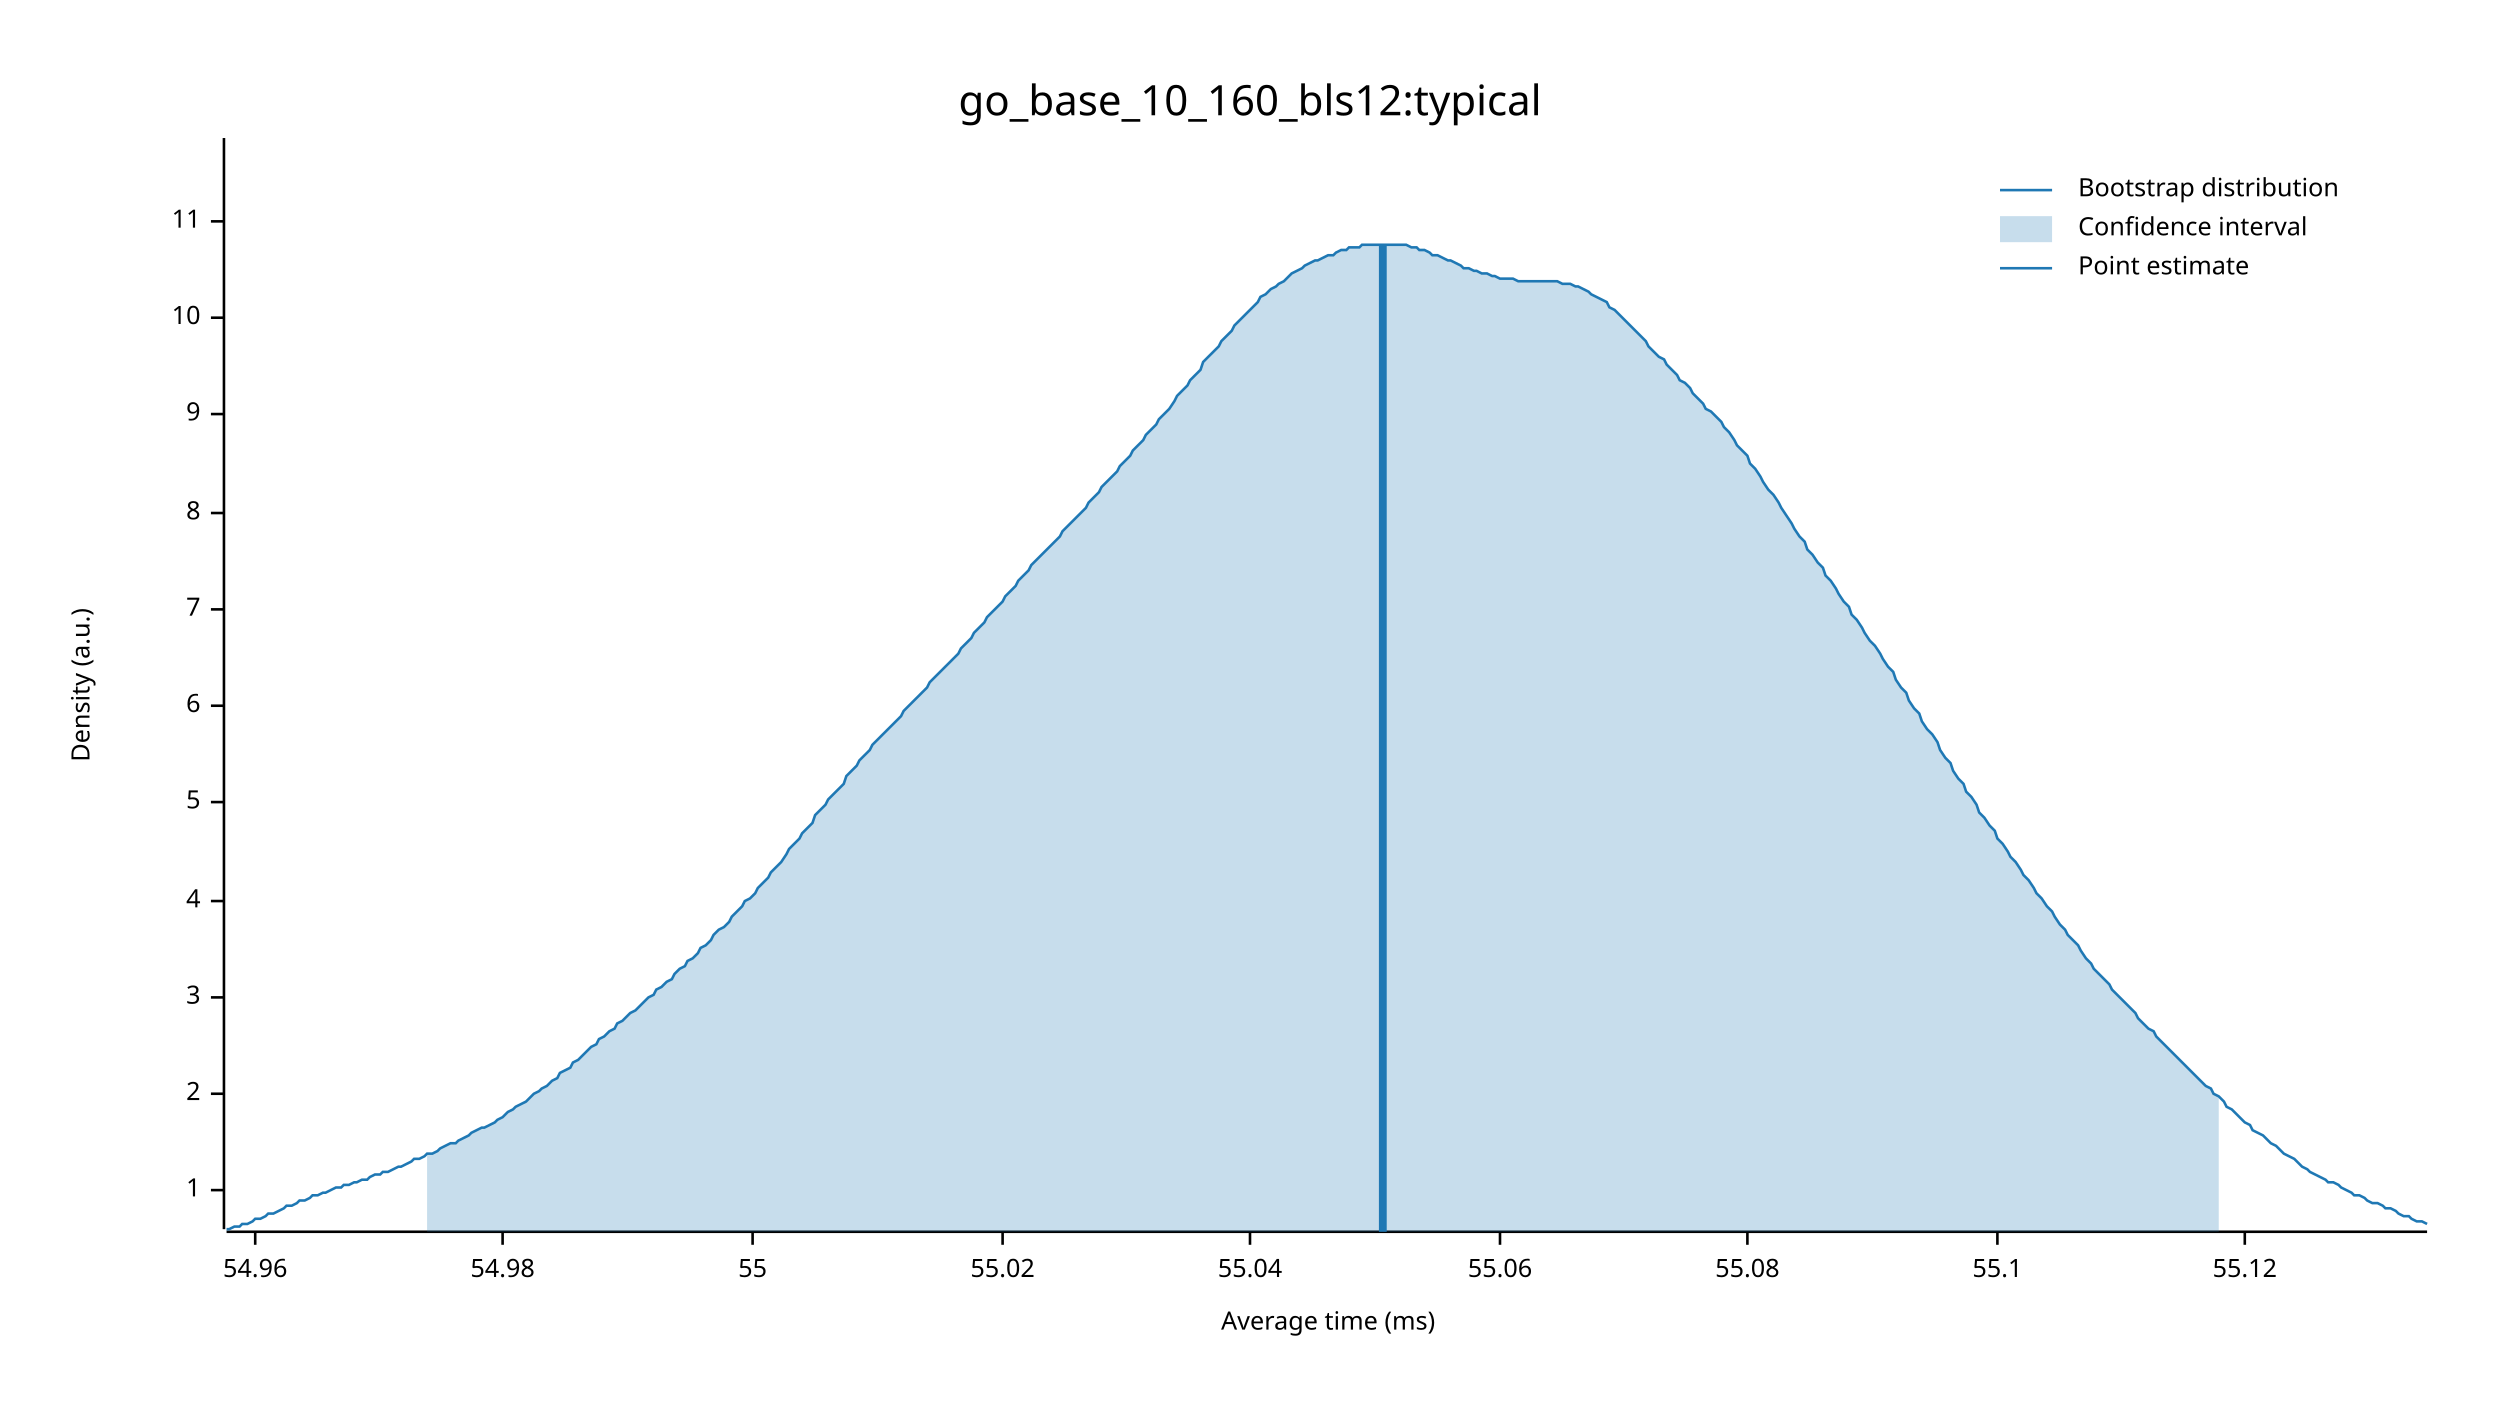
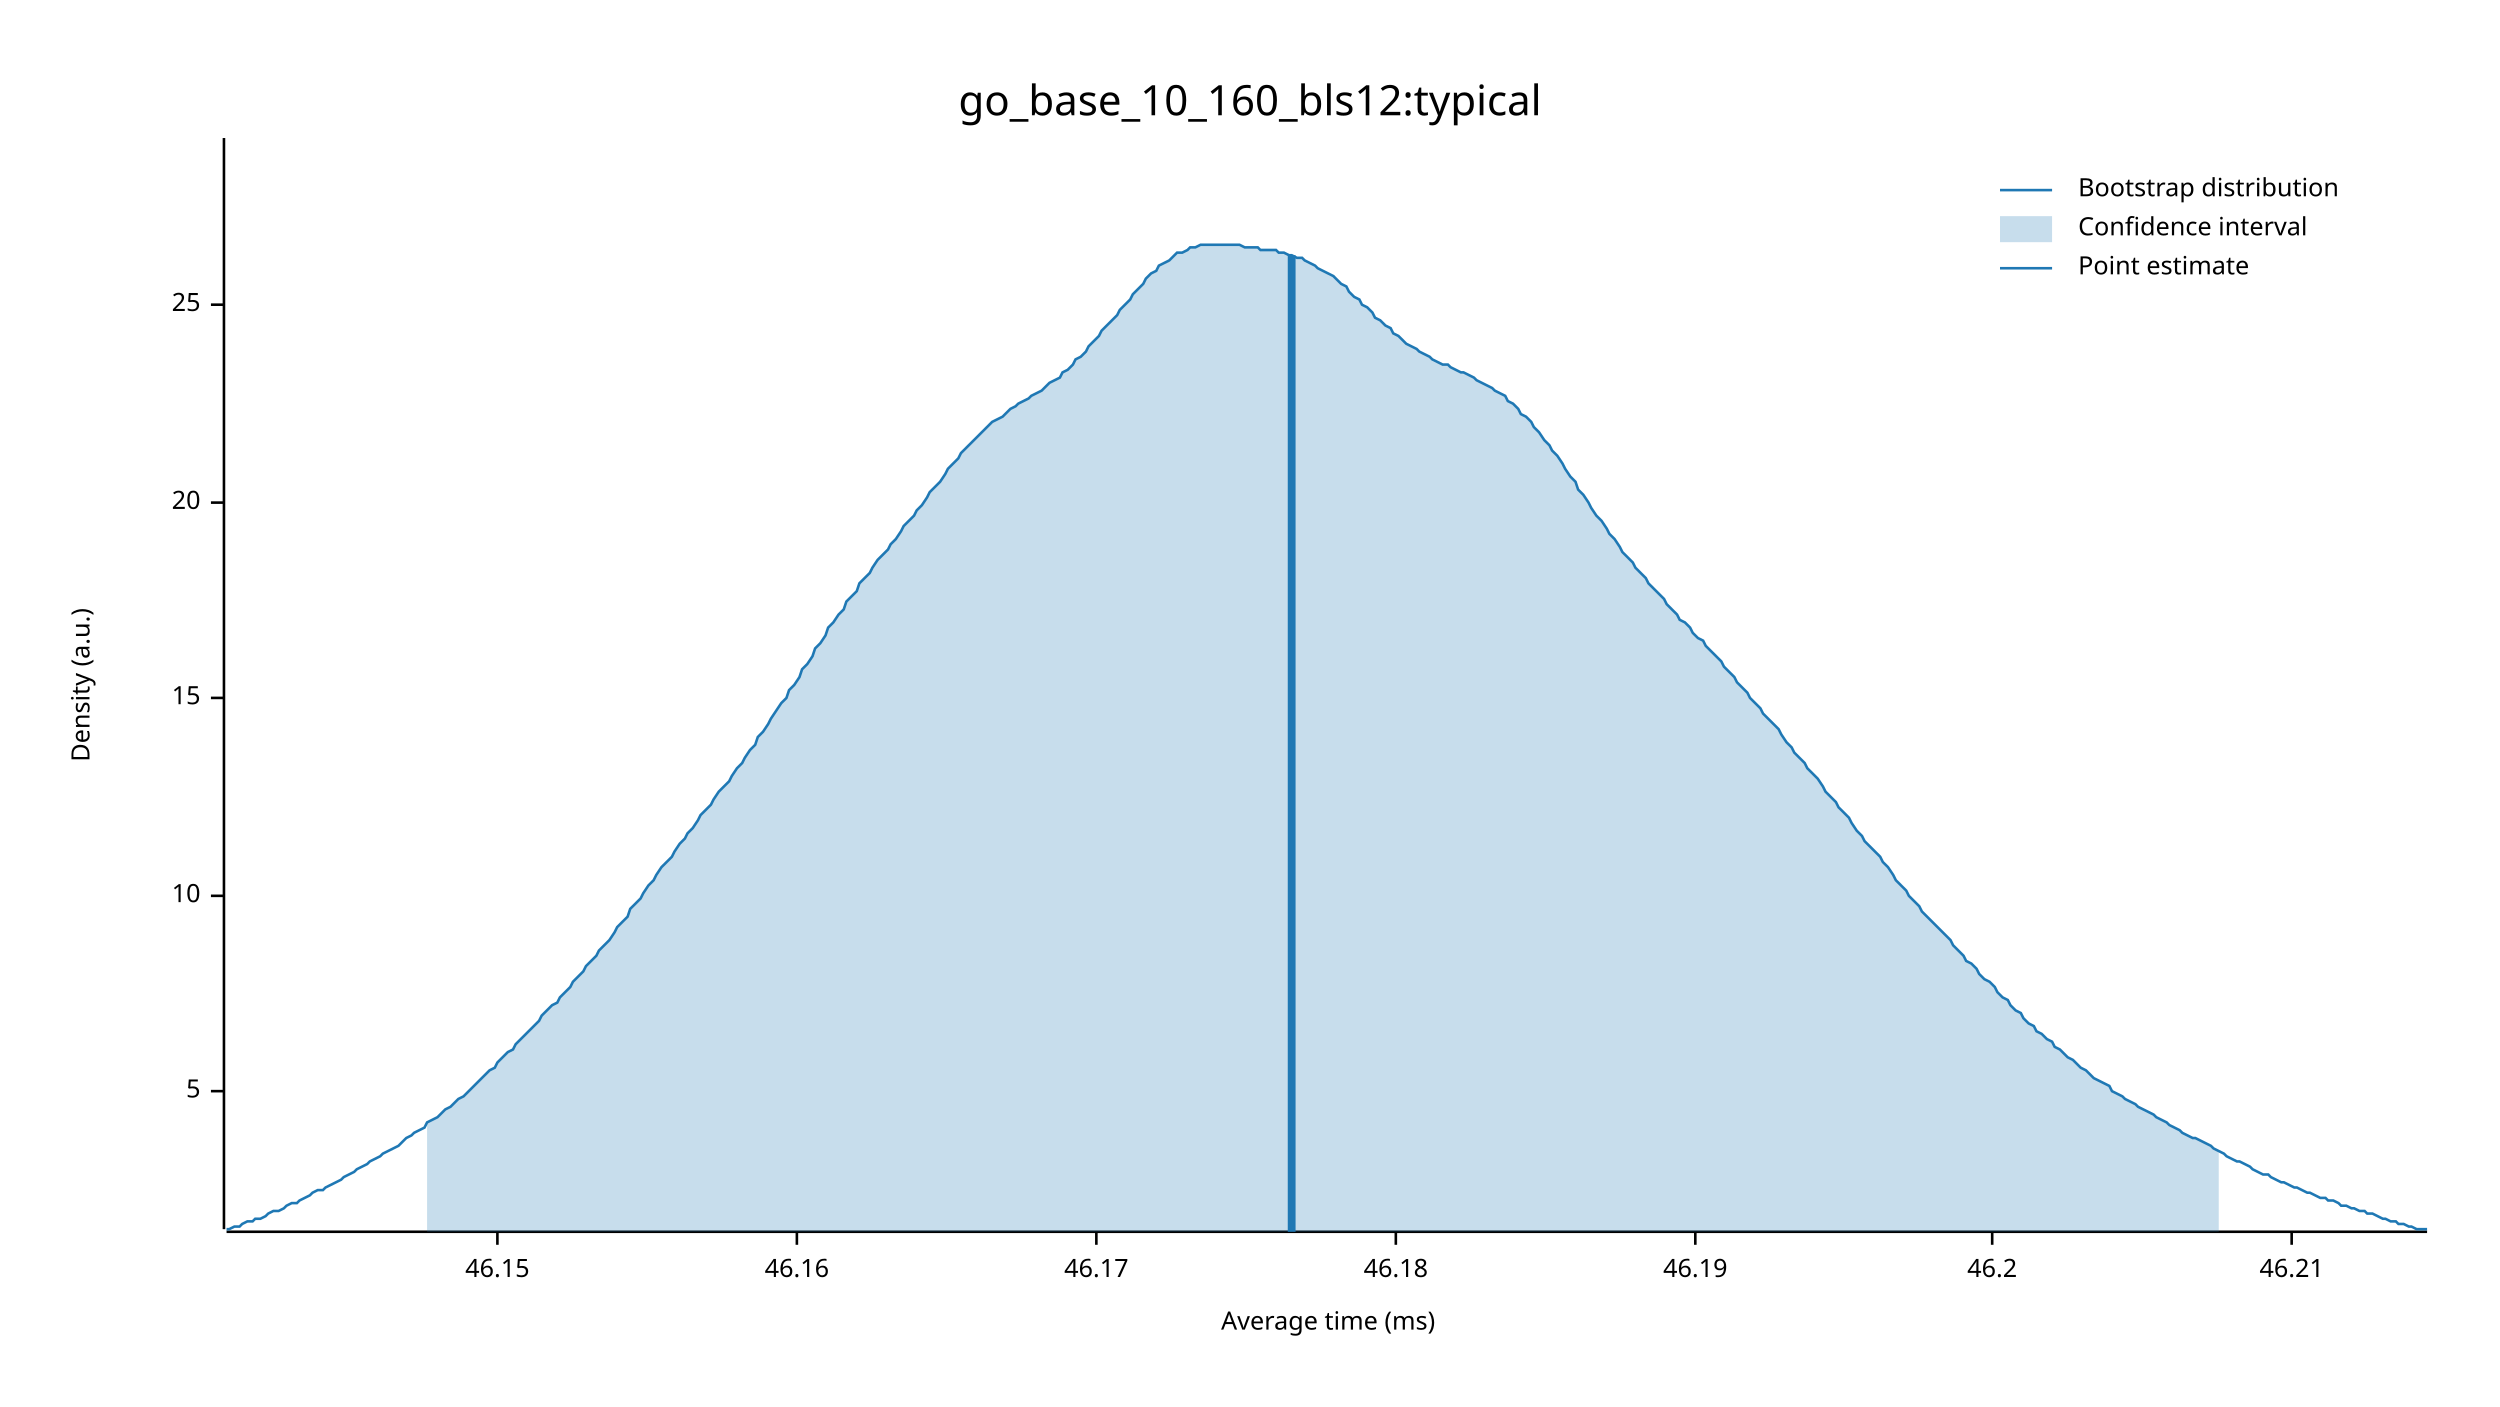
<svg xmlns="http://www.w3.org/2000/svg" width="960" height="540" viewBox="0 0 960 540">
  <text x="480" y="32" dy="0.76em" text-anchor="middle" font-family="sans-serif" font-size="16.129" opacity="1" fill="#000000">
go_base_10_160_bls12:typical
</text>
  <text x="27" y="263" dy="0.76em" text-anchor="middle" font-family="sans-serif" font-size="9.677" opacity="1" fill="#000000" transform="rotate(270, 27, 263)">
Density (a.u.)
</text>
  <text x="510" y="513" dy="-0.5ex" text-anchor="middle" font-family="sans-serif" font-size="9.677" opacity="1" fill="#000000">
Average time (ms)
</text>
  <polyline fill="none" opacity="1" stroke="#000000" stroke-width="1" points="86,53 86,472 " />
-   <text x="77" y="457" dy="0.5ex" text-anchor="end" font-family="sans-serif" font-size="9.677" opacity="1" fill="#000000">
- 1
- </text>
-   <polyline fill="none" opacity="1" stroke="#000000" stroke-width="1" points="81,457 86,457 " />
-   <text x="77" y="420" dy="0.5ex" text-anchor="end" font-family="sans-serif" font-size="9.677" opacity="1" fill="#000000">
- 2
- </text>
-   <polyline fill="none" opacity="1" stroke="#000000" stroke-width="1" points="81,420 86,420 " />
-   <text x="77" y="383" dy="0.5ex" text-anchor="end" font-family="sans-serif" font-size="9.677" opacity="1" fill="#000000">
- 3
- </text>
-   <polyline fill="none" opacity="1" stroke="#000000" stroke-width="1" points="81,383 86,383 " />
-   <text x="77" y="346" dy="0.5ex" text-anchor="end" font-family="sans-serif" font-size="9.677" opacity="1" fill="#000000">
- 4
- </text>
-   <polyline fill="none" opacity="1" stroke="#000000" stroke-width="1" points="81,346 86,346 " />
-   <text x="77" y="308" dy="0.5ex" text-anchor="end" font-family="sans-serif" font-size="9.677" opacity="1" fill="#000000">
+   <text x="77" y="419" dy="0.5ex" text-anchor="end" font-family="sans-serif" font-size="9.677" opacity="1" fill="#000000">
5
</text>
-   <polyline fill="none" opacity="1" stroke="#000000" stroke-width="1" points="81,308 86,308 " />
-   <text x="77" y="271" dy="0.5ex" text-anchor="end" font-family="sans-serif" font-size="9.677" opacity="1" fill="#000000">
- 6
- </text>
-   <polyline fill="none" opacity="1" stroke="#000000" stroke-width="1" points="81,271 86,271 " />
-   <text x="77" y="234" dy="0.5ex" text-anchor="end" font-family="sans-serif" font-size="9.677" opacity="1" fill="#000000">
- 7
- </text>
-   <polyline fill="none" opacity="1" stroke="#000000" stroke-width="1" points="81,234 86,234 " />
-   <text x="77" y="197" dy="0.5ex" text-anchor="end" font-family="sans-serif" font-size="9.677" opacity="1" fill="#000000">
- 8
- </text>
-   <polyline fill="none" opacity="1" stroke="#000000" stroke-width="1" points="81,197 86,197 " />
-   <text x="77" y="159" dy="0.5ex" text-anchor="end" font-family="sans-serif" font-size="9.677" opacity="1" fill="#000000">
- 9
- </text>
-   <polyline fill="none" opacity="1" stroke="#000000" stroke-width="1" points="81,159 86,159 " />
-   <text x="77" y="122" dy="0.5ex" text-anchor="end" font-family="sans-serif" font-size="9.677" opacity="1" fill="#000000">
+   <polyline fill="none" opacity="1" stroke="#000000" stroke-width="1" points="81,419 86,419 " />
+   <text x="77" y="344" dy="0.5ex" text-anchor="end" font-family="sans-serif" font-size="9.677" opacity="1" fill="#000000">
10
</text>
-   <polyline fill="none" opacity="1" stroke="#000000" stroke-width="1" points="81,122 86,122 " />
-   <text x="77" y="85" dy="0.5ex" text-anchor="end" font-family="sans-serif" font-size="9.677" opacity="1" fill="#000000">
- 11
+   <polyline fill="none" opacity="1" stroke="#000000" stroke-width="1" points="81,344 86,344 " />
+   <text x="77" y="268" dy="0.5ex" text-anchor="end" font-family="sans-serif" font-size="9.677" opacity="1" fill="#000000">
+ 15
</text>
-   <polyline fill="none" opacity="1" stroke="#000000" stroke-width="1" points="81,85 86,85 " />
+   <polyline fill="none" opacity="1" stroke="#000000" stroke-width="1" points="81,268 86,268 " />
+   <text x="77" y="193" dy="0.5ex" text-anchor="end" font-family="sans-serif" font-size="9.677" opacity="1" fill="#000000">
+ 20
+ </text>
+   <polyline fill="none" opacity="1" stroke="#000000" stroke-width="1" points="81,193 86,193 " />
+   <text x="77" y="117" dy="0.5ex" text-anchor="end" font-family="sans-serif" font-size="9.677" opacity="1" fill="#000000">
+ 25
+ </text>
+   <polyline fill="none" opacity="1" stroke="#000000" stroke-width="1" points="81,117 86,117 " />
  <polyline fill="none" opacity="1" stroke="#000000" stroke-width="1" points="87,473 932,473 " />
-   <text x="98" y="483" dy="0.76em" text-anchor="middle" font-family="sans-serif" font-size="9.677" opacity="1" fill="#000000">
- 54.96
+   <text x="191" y="483" dy="0.76em" text-anchor="middle" font-family="sans-serif" font-size="9.677" opacity="1" fill="#000000">
+ 46.15
</text>
-   <polyline fill="none" opacity="1" stroke="#000000" stroke-width="1" points="98,473 98,478 " />
-   <text x="193" y="483" dy="0.76em" text-anchor="middle" font-family="sans-serif" font-size="9.677" opacity="1" fill="#000000">
- 54.98
+   <polyline fill="none" opacity="1" stroke="#000000" stroke-width="1" points="191,473 191,478 " />
+   <text x="306" y="483" dy="0.76em" text-anchor="middle" font-family="sans-serif" font-size="9.677" opacity="1" fill="#000000">
+ 46.16
</text>
-   <polyline fill="none" opacity="1" stroke="#000000" stroke-width="1" points="193,473 193,478 " />
-   <text x="289" y="483" dy="0.76em" text-anchor="middle" font-family="sans-serif" font-size="9.677" opacity="1" fill="#000000">
- 55
+   <polyline fill="none" opacity="1" stroke="#000000" stroke-width="1" points="306,473 306,478 " />
+   <text x="421" y="483" dy="0.76em" text-anchor="middle" font-family="sans-serif" font-size="9.677" opacity="1" fill="#000000">
+ 46.17
</text>
-   <polyline fill="none" opacity="1" stroke="#000000" stroke-width="1" points="289,473 289,478 " />
-   <text x="385" y="483" dy="0.76em" text-anchor="middle" font-family="sans-serif" font-size="9.677" opacity="1" fill="#000000">
- 55.02
+   <polyline fill="none" opacity="1" stroke="#000000" stroke-width="1" points="421,473 421,478 " />
+   <text x="536" y="483" dy="0.76em" text-anchor="middle" font-family="sans-serif" font-size="9.677" opacity="1" fill="#000000">
+ 46.18
</text>
-   <polyline fill="none" opacity="1" stroke="#000000" stroke-width="1" points="385,473 385,478 " />
-   <text x="480" y="483" dy="0.76em" text-anchor="middle" font-family="sans-serif" font-size="9.677" opacity="1" fill="#000000">
- 55.04
+   <polyline fill="none" opacity="1" stroke="#000000" stroke-width="1" points="536,473 536,478 " />
+   <text x="651" y="483" dy="0.76em" text-anchor="middle" font-family="sans-serif" font-size="9.677" opacity="1" fill="#000000">
+ 46.19
</text>
-   <polyline fill="none" opacity="1" stroke="#000000" stroke-width="1" points="480,473 480,478 " />
-   <text x="576" y="483" dy="0.76em" text-anchor="middle" font-family="sans-serif" font-size="9.677" opacity="1" fill="#000000">
- 55.06
+   <polyline fill="none" opacity="1" stroke="#000000" stroke-width="1" points="651,473 651,478 " />
+   <text x="765" y="483" dy="0.76em" text-anchor="middle" font-family="sans-serif" font-size="9.677" opacity="1" fill="#000000">
+ 46.2
</text>
-   <polyline fill="none" opacity="1" stroke="#000000" stroke-width="1" points="576,473 576,478 " />
-   <text x="671" y="483" dy="0.76em" text-anchor="middle" font-family="sans-serif" font-size="9.677" opacity="1" fill="#000000">
- 55.08
+   <polyline fill="none" opacity="1" stroke="#000000" stroke-width="1" points="765,473 765,478 " />
+   <text x="880" y="483" dy="0.76em" text-anchor="middle" font-family="sans-serif" font-size="9.677" opacity="1" fill="#000000">
+ 46.21
</text>
-   <polyline fill="none" opacity="1" stroke="#000000" stroke-width="1" points="671,473 671,478 " />
-   <text x="767" y="483" dy="0.76em" text-anchor="middle" font-family="sans-serif" font-size="9.677" opacity="1" fill="#000000">
- 55.1
- </text>
-   <polyline fill="none" opacity="1" stroke="#000000" stroke-width="1" points="767,473 767,478 " />
-   <text x="862" y="483" dy="0.76em" text-anchor="middle" font-family="sans-serif" font-size="9.677" opacity="1" fill="#000000">
- 55.12
- </text>
-   <polyline fill="none" opacity="1" stroke="#000000" stroke-width="1" points="862,473 862,478 " />
-   <polyline fill="none" opacity="1" stroke="#1F78B4" stroke-width="1" points="87,472 88,472 90,471 92,471 93,470 95,470 97,469 98,468 100,468 102,467 103,466 105,466 107,465 109,464 110,463 112,463 114,462 115,461 117,461 119,460 120,459 122,459 124,458 125,458 127,457 129,456 131,456 132,455 134,455 136,454 137,454 139,453 141,453 142,452 144,451 146,451 147,450 149,450 151,449 153,448 154,448 156,447 158,446 159,445 161,445 163,444 164,443 166,443 168,442 169,441 171,440 173,439 175,439 176,438 178,437 180,436 181,435 183,434 185,433 186,433 188,432 190,431 191,430 193,429 195,427 197,426 198,425 200,424 202,423 203,422 205,420 207,419 208,418 210,417 212,415 214,414 215,412 217,411 219,410 220,408 222,407 224,405 225,404 227,402 229,401 230,399 232,398 234,396 236,395 237,393 239,392 241,390 242,389 244,388 246,386 247,385 249,383 251,382 252,380 254,379 256,377 258,376 259,374 261,372 263,371 264,369 266,368 268,366 269,364 271,363 273,361 274,359 276,357 278,356 280,354 281,352 283,350 285,348 286,346 288,345 290,343 291,341 293,339 295,337 296,335 298,333 300,331 302,328 303,326 305,324 307,322 308,320 310,318 312,316 313,313 315,311 317,309 318,307 320,305 322,303 324,301 325,298 327,296 329,294 330,292 332,290 334,288 335,286 337,284 339,282 341,280 342,279 344,277 346,275 347,273 349,271 351,269 352,268 354,266 356,264 357,262 359,260 361,258 363,256 364,255 366,253 368,251 369,249 371,247 373,245 374,243 376,241 378,239 379,237 381,235 383,233 385,231 386,229 388,227 390,225 391,223 393,221 395,219 396,217 398,215 400,213 401,212 403,210 405,208 407,206 408,204 410,202 412,200 413,199 415,197 417,195 418,193 420,191 422,189 423,187 425,185 427,183 429,181 430,179 432,177 434,175 435,173 437,171 439,169 440,167 442,165 444,163 445,161 447,159 449,157 451,154 452,152 454,150 456,148 457,146 459,144 461,142 462,139 464,137 466,135 468,133 469,131 471,129 473,127 474,125 476,123 478,121 479,120 481,118 483,116 484,114 486,113 488,111 490,110 491,109 493,108 495,106 496,105 498,104 500,103 501,102 503,101 505,100 506,100 508,99 510,98 512,98 513,97 515,96 517,96 518,95 520,95 522,95 523,94 525,94 527,94 528,94 530,94 532,94 534,94 535,94 537,94 539,94 540,94 542,95 544,95 545,96 547,96 549,97 550,98 552,98 554,99 556,100 557,100 559,101 561,102 562,103 564,103 566,104 567,104 569,105 571,105 573,106 574,106 576,107 578,107 579,107 581,107 583,108 584,108 586,108 588,108 589,108 591,108 593,108 595,108 596,108 598,108 600,109 601,109 603,109 605,110 606,110 608,111 610,112 611,113 613,114 615,115 617,116 618,118 620,119 622,121 623,122 625,124 627,126 628,127 630,129 632,131 633,133 635,135 637,137 639,138 640,140 642,142 644,144 645,146 647,147 649,149 650,151 652,153 654,155 655,157 657,158 659,160 661,162 662,164 664,166 666,169 667,171 669,173 671,175 672,178 674,180 676,183 677,185 679,188 681,190 683,193 684,195 686,198 688,201 689,203 691,206 693,208 694,211 696,213 698,216 700,218 701,221 703,223 705,226 706,228 708,231 710,233 711,236 713,238 715,241 716,243 718,246 720,248 722,251 723,253 725,256 727,258 728,261 730,264 732,266 733,269 735,272 737,274 738,277 740,280 742,282 744,285 745,288 747,291 749,293 750,296 752,299 754,301 755,304 757,306 759,309 760,312 762,314 764,317 766,319 767,322 769,324 771,327 772,329 774,331 776,334 777,336 779,338 781,341 782,343 784,345 786,348 788,350 789,352 791,355 793,357 794,359 796,361 798,363 799,365 801,368 803,370 804,372 806,374 808,376 810,378 811,380 813,382 815,384 816,385 818,387 820,389 821,391 823,393 825,395 827,396 828,398 830,400 832,402 833,403 835,405 837,407 838,408 840,410 842,412 843,413 845,415 847,417 849,418 850,420 852,421 854,423 855,425 857,426 859,428 860,429 862,431 864,432 865,434 867,435 869,436 871,438 872,439 874,440 876,442 877,443 879,444 881,445 882,446 884,448 886,449 887,450 889,451 891,452 893,453 894,454 896,454 898,455 899,456 901,457 903,458 904,459 906,459 908,460 909,461 911,462 913,462 915,463 916,464 918,464 920,465 921,466 923,467 925,467 926,468 928,469 930,469 932,470 " />
-   <polygon opacity="0.25" fill="#1F78B4" points="164,443 166,443 168,442 169,441 171,440 173,439 175,439 176,438 178,437 180,436 181,435 183,434 185,433 186,433 188,432 190,431 191,430 193,429 195,427 197,426 198,425 200,424 202,423 203,422 205,420 207,419 208,418 210,417 212,415 214,414 215,412 217,411 219,410 220,408 222,407 224,405 225,404 227,402 229,401 230,399 232,398 234,396 236,395 237,393 239,392 241,390 242,389 244,388 246,386 247,385 249,383 251,382 252,380 254,379 256,377 258,376 259,374 261,372 263,371 264,369 266,368 268,366 269,364 271,363 273,361 274,359 276,357 278,356 280,354 281,352 283,350 285,348 286,346 288,345 290,343 291,341 293,339 295,337 296,335 298,333 300,331 302,328 303,326 305,324 307,322 308,320 310,318 312,316 313,313 315,311 317,309 318,307 320,305 322,303 324,301 325,298 327,296 329,294 330,292 332,290 334,288 335,286 337,284 339,282 341,280 342,279 344,277 346,275 347,273 349,271 351,269 352,268 354,266 356,264 357,262 359,260 361,258 363,256 364,255 366,253 368,251 369,249 371,247 373,245 374,243 376,241 378,239 379,237 381,235 383,233 385,231 386,229 388,227 390,225 391,223 393,221 395,219 396,217 398,215 400,213 401,212 403,210 405,208 407,206 408,204 410,202 412,200 413,199 415,197 417,195 418,193 420,191 422,189 423,187 425,185 427,183 429,181 430,179 432,177 434,175 435,173 437,171 439,169 440,167 442,165 444,163 445,161 447,159 449,157 451,154 452,152 454,150 456,148 457,146 459,144 461,142 462,139 464,137 466,135 468,133 469,131 471,129 473,127 474,125 476,123 478,121 479,120 481,118 483,116 484,114 486,113 488,111 490,110 491,109 493,108 495,106 496,105 498,104 500,103 501,102 503,101 505,100 506,100 508,99 510,98 512,98 513,97 515,96 517,96 518,95 520,95 522,95 523,94 525,94 527,94 528,94 530,94 532,94 534,94 535,94 537,94 539,94 540,94 542,95 544,95 545,96 547,96 549,97 550,98 552,98 554,99 556,100 557,100 559,101 561,102 562,103 564,103 566,104 567,104 569,105 571,105 573,106 574,106 576,107 578,107 579,107 581,107 583,108 584,108 586,108 588,108 589,108 591,108 593,108 595,108 596,108 598,108 600,109 601,109 603,109 605,110 606,110 608,111 610,112 611,113 613,114 615,115 617,116 618,118 620,119 622,121 623,122 625,124 627,126 628,127 630,129 632,131 633,133 635,135 637,137 639,138 640,140 642,142 644,144 645,146 647,147 649,149 650,151 652,153 654,155 655,157 657,158 659,160 661,162 662,164 664,166 666,169 667,171 669,173 671,175 672,178 674,180 676,183 677,185 679,188 681,190 683,193 684,195 686,198 688,201 689,203 691,206 693,208 694,211 696,213 698,216 700,218 701,221 703,223 705,226 706,228 708,231 710,233 711,236 713,238 715,241 716,243 718,246 720,248 722,251 723,253 725,256 727,258 728,261 730,264 732,266 733,269 735,272 737,274 738,277 740,280 742,282 744,285 745,288 747,291 749,293 750,296 752,299 754,301 755,304 757,306 759,309 760,312 762,314 764,317 766,319 767,322 769,324 771,327 772,329 774,331 776,334 777,336 779,338 781,341 782,343 784,345 786,348 788,350 789,352 791,355 793,357 794,359 796,361 798,363 799,365 801,368 803,370 804,372 806,374 808,376 810,378 811,380 813,382 815,384 816,385 818,387 820,389 821,391 823,393 825,395 827,396 828,398 830,400 832,402 833,403 835,405 837,407 838,408 840,410 842,412 843,413 845,415 847,417 849,418 850,420 852,421 852,473 164,473 " />
-   <polyline fill="none" opacity="1" stroke="#1F78B4" stroke-width="3" points="531,473 531,94 " />
+   <polyline fill="none" opacity="1" stroke="#000000" stroke-width="1" points="880,473 880,478 " />
+   <polyline fill="none" opacity="1" stroke="#1F78B4" stroke-width="1" points="87,472 88,472 90,471 92,471 93,470 95,469 97,469 98,468 100,468 102,467 103,466 105,465 107,465 109,464 110,463 112,462 114,462 115,461 117,460 119,459 120,458 122,457 124,457 125,456 127,455 129,454 131,453 132,452 134,451 136,450 137,449 139,448 141,447 142,446 144,445 146,444 147,443 149,442 151,441 153,440 154,439 156,437 158,436 159,435 161,434 163,433 164,431 166,430 168,429 169,428 171,426 173,425 175,423 176,422 178,421 180,419 181,418 183,416 185,414 186,413 188,411 190,410 191,408 193,406 195,404 197,403 198,401 200,399 202,397 203,396 205,394 207,392 208,390 210,388 212,386 214,385 215,383 217,381 219,379 220,377 222,375 224,373 225,371 227,369 229,367 230,365 232,363 234,361 236,358 237,356 239,354 241,352 242,349 244,347 246,345 247,343 249,340 251,338 252,336 254,333 256,331 258,329 259,327 261,324 263,322 264,320 266,318 268,315 269,313 271,311 273,309 274,307 276,304 278,302 280,300 281,298 283,295 285,293 286,291 288,288 290,286 291,283 293,281 295,278 296,276 298,273 300,270 302,268 303,265 305,263 307,260 308,257 310,255 312,252 313,249 315,247 317,244 318,241 320,239 322,236 324,234 325,231 327,229 329,227 330,224 332,222 334,220 335,218 337,215 339,213 341,211 342,209 344,207 346,204 347,202 349,200 351,198 352,196 354,194 356,191 357,189 359,187 361,185 363,182 364,180 366,178 368,176 369,174 371,172 373,170 374,169 376,167 378,165 379,164 381,162 383,161 385,160 386,159 388,157 390,156 391,155 393,154 395,153 396,152 398,151 400,150 401,149 403,147 405,146 407,145 408,143 410,142 412,140 413,138 415,137 417,135 418,133 420,131 422,129 423,127 425,125 427,123 429,121 430,119 432,117 434,115 435,113 437,111 439,109 440,107 442,105 444,104 445,102 447,101 449,100 451,98 452,97 454,97 456,96 457,95 459,95 461,94 462,94 464,94 466,94 468,94 469,94 471,94 473,94 474,94 476,94 478,95 479,95 481,95 483,95 484,96 486,96 488,96 490,96 491,97 493,97 495,98 496,98 498,99 500,99 501,100 503,101 505,102 506,103 508,104 510,105 512,106 513,107 515,109 517,110 518,112 520,114 522,115 523,117 525,118 527,120 528,122 530,123 532,125 534,126 535,128 537,129 539,131 540,132 542,133 544,134 545,135 547,136 549,137 550,138 552,139 554,140 556,140 557,141 559,142 561,143 562,143 564,144 566,145 567,146 569,147 571,148 573,149 574,150 576,151 578,152 579,154 581,155 583,157 584,159 586,160 588,162 589,164 591,166 593,169 595,171 596,173 598,175 600,178 601,180 603,183 605,185 606,188 608,190 610,193 611,195 613,198 615,200 617,203 618,205 620,207 622,210 623,212 625,214 627,216 628,218 630,220 632,222 633,224 635,226 637,228 639,230 640,232 642,234 644,236 645,238 647,239 649,241 650,243 652,245 654,246 655,248 657,250 659,252 661,254 662,256 664,258 666,260 667,262 669,264 671,266 672,268 674,270 676,272 677,274 679,276 681,278 683,280 684,282 686,285 688,287 689,289 691,291 693,293 694,295 696,297 698,299 700,302 701,304 703,306 705,308 706,310 708,312 710,314 711,316 713,319 715,321 716,323 718,325 720,327 722,329 723,331 725,333 727,336 728,338 730,340 732,342 733,344 735,346 737,348 738,350 740,352 742,354 744,356 745,357 747,359 749,361 750,363 752,365 754,367 755,369 757,370 759,372 760,374 762,376 764,377 766,379 767,381 769,383 771,384 772,386 774,388 776,389 777,391 779,393 781,394 782,396 784,397 786,399 788,400 789,402 791,403 793,405 794,406 796,407 798,409 799,410 801,411 803,413 804,414 806,415 808,416 810,417 811,419 813,420 815,421 816,422 818,423 820,424 821,425 823,426 825,427 827,428 828,429 830,430 832,431 833,432 835,433 837,434 838,435 840,436 842,437 843,437 845,438 847,439 849,440 850,441 852,442 854,443 855,444 857,445 859,446 860,446 862,447 864,448 865,449 867,450 869,451 871,451 872,452 874,453 876,454 877,454 879,455 881,456 882,456 884,457 886,458 887,458 889,459 891,460 893,460 894,461 896,461 898,462 899,463 901,463 903,464 904,464 906,465 908,465 909,466 911,466 913,467 915,468 916,468 918,469 920,469 921,470 923,470 925,471 926,471 928,472 930,472 932,472 " />
+   <polygon opacity="0.25" fill="#1F78B4" points="164,431 166,430 168,429 169,428 171,426 173,425 175,423 176,422 178,421 180,419 181,418 183,416 185,414 186,413 188,411 190,410 191,408 193,406 195,404 197,403 198,401 200,399 202,397 203,396 205,394 207,392 208,390 210,388 212,386 214,385 215,383 217,381 219,379 220,377 222,375 224,373 225,371 227,369 229,367 230,365 232,363 234,361 236,358 237,356 239,354 241,352 242,349 244,347 246,345 247,343 249,340 251,338 252,336 254,333 256,331 258,329 259,327 261,324 263,322 264,320 266,318 268,315 269,313 271,311 273,309 274,307 276,304 278,302 280,300 281,298 283,295 285,293 286,291 288,288 290,286 291,283 293,281 295,278 296,276 298,273 300,270 302,268 303,265 305,263 307,260 308,257 310,255 312,252 313,249 315,247 317,244 318,241 320,239 322,236 324,234 325,231 327,229 329,227 330,224 332,222 334,220 335,218 337,215 339,213 341,211 342,209 344,207 346,204 347,202 349,200 351,198 352,196 354,194 356,191 357,189 359,187 361,185 363,182 364,180 366,178 368,176 369,174 371,172 373,170 374,169 376,167 378,165 379,164 381,162 383,161 385,160 386,159 388,157 390,156 391,155 393,154 395,153 396,152 398,151 400,150 401,149 403,147 405,146 407,145 408,143 410,142 412,140 413,138 415,137 417,135 418,133 420,131 422,129 423,127 425,125 427,123 429,121 430,119 432,117 434,115 435,113 437,111 439,109 440,107 442,105 444,104 445,102 447,101 449,100 451,98 452,97 454,97 456,96 457,95 459,95 461,94 462,94 464,94 466,94 468,94 469,94 471,94 473,94 474,94 476,94 478,95 479,95 481,95 483,95 484,96 486,96 488,96 490,96 491,97 493,97 495,98 496,98 498,99 500,99 501,100 503,101 505,102 506,103 508,104 510,105 512,106 513,107 515,109 517,110 518,112 520,114 522,115 523,117 525,118 527,120 528,122 530,123 532,125 534,126 535,128 537,129 539,131 540,132 542,133 544,134 545,135 547,136 549,137 550,138 552,139 554,140 556,140 557,141 559,142 561,143 562,143 564,144 566,145 567,146 569,147 571,148 573,149 574,150 576,151 578,152 579,154 581,155 583,157 584,159 586,160 588,162 589,164 591,166 593,169 595,171 596,173 598,175 600,178 601,180 603,183 605,185 606,188 608,190 610,193 611,195 613,198 615,200 617,203 618,205 620,207 622,210 623,212 625,214 627,216 628,218 630,220 632,222 633,224 635,226 637,228 639,230 640,232 642,234 644,236 645,238 647,239 649,241 650,243 652,245 654,246 655,248 657,250 659,252 661,254 662,256 664,258 666,260 667,262 669,264 671,266 672,268 674,270 676,272 677,274 679,276 681,278 683,280 684,282 686,285 688,287 689,289 691,291 693,293 694,295 696,297 698,299 700,302 701,304 703,306 705,308 706,310 708,312 710,314 711,316 713,319 715,321 716,323 718,325 720,327 722,329 723,331 725,333 727,336 728,338 730,340 732,342 733,344 735,346 737,348 738,350 740,352 742,354 744,356 745,357 747,359 749,361 750,363 752,365 754,367 755,369 757,370 759,372 760,374 762,376 764,377 766,379 767,381 769,383 771,384 772,386 774,388 776,389 777,391 779,393 781,394 782,396 784,397 786,399 788,400 789,402 791,403 793,405 794,406 796,407 798,409 799,410 801,411 803,413 804,414 806,415 808,416 810,417 811,419 813,420 815,421 816,422 818,423 820,424 821,425 823,426 825,427 827,428 828,429 830,430 832,431 833,432 835,433 837,434 838,435 840,436 842,437 843,437 845,438 847,439 849,440 850,441 852,442 852,473 164,473 " />
+   <polyline fill="none" opacity="1" stroke="#1F78B4" stroke-width="3" points="496,473 496,98 " />
  <text x="798" y="68" dy="0.76em" text-anchor="start" font-family="sans-serif" font-size="9.677" opacity="1" fill="#000000">
Bootstrap distribution
</text>
  <text x="798" y="83" dy="0.76em" text-anchor="start" font-family="sans-serif" font-size="9.677" opacity="1" fill="#000000">
Confidence interval
</text>
  <text x="798" y="98" dy="0.76em" text-anchor="start" font-family="sans-serif" font-size="9.677" opacity="1" fill="#000000">
Point estimate
</text>
  <polyline fill="none" opacity="1" stroke="#1F78B4" stroke-width="1" points="768,73 788,73 " />
  <rect x="768" y="83" width="20" height="10" opacity="0.25" fill="#1F78B4" stroke="none" />
  <polyline fill="none" opacity="1" stroke="#1F78B4" stroke-width="1" points="768,103 788,103 " />
</svg>
